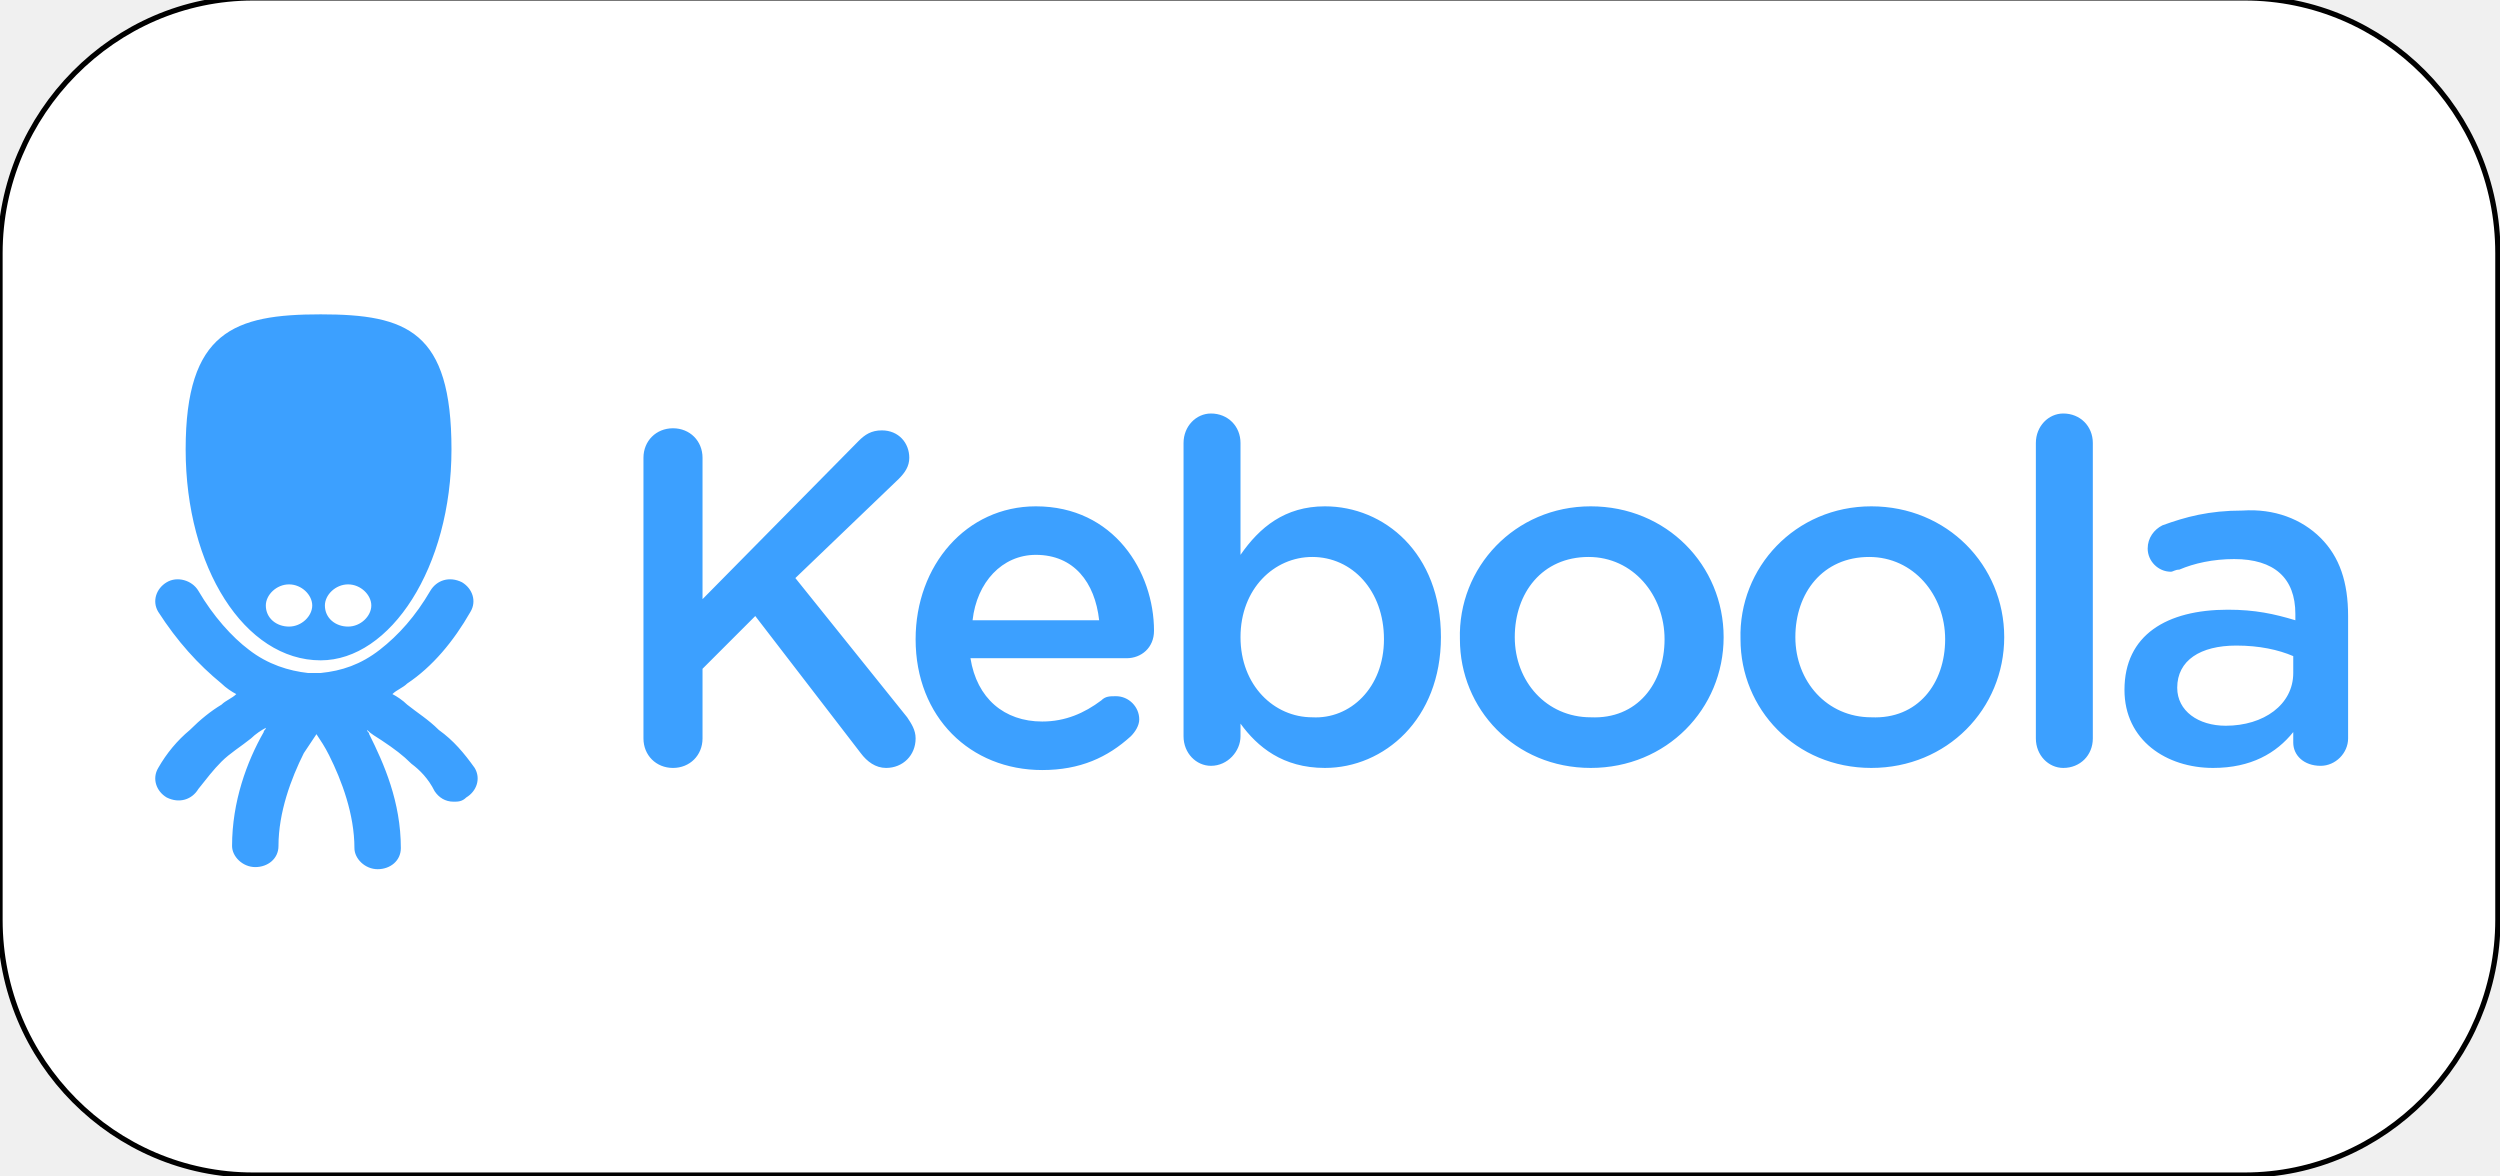
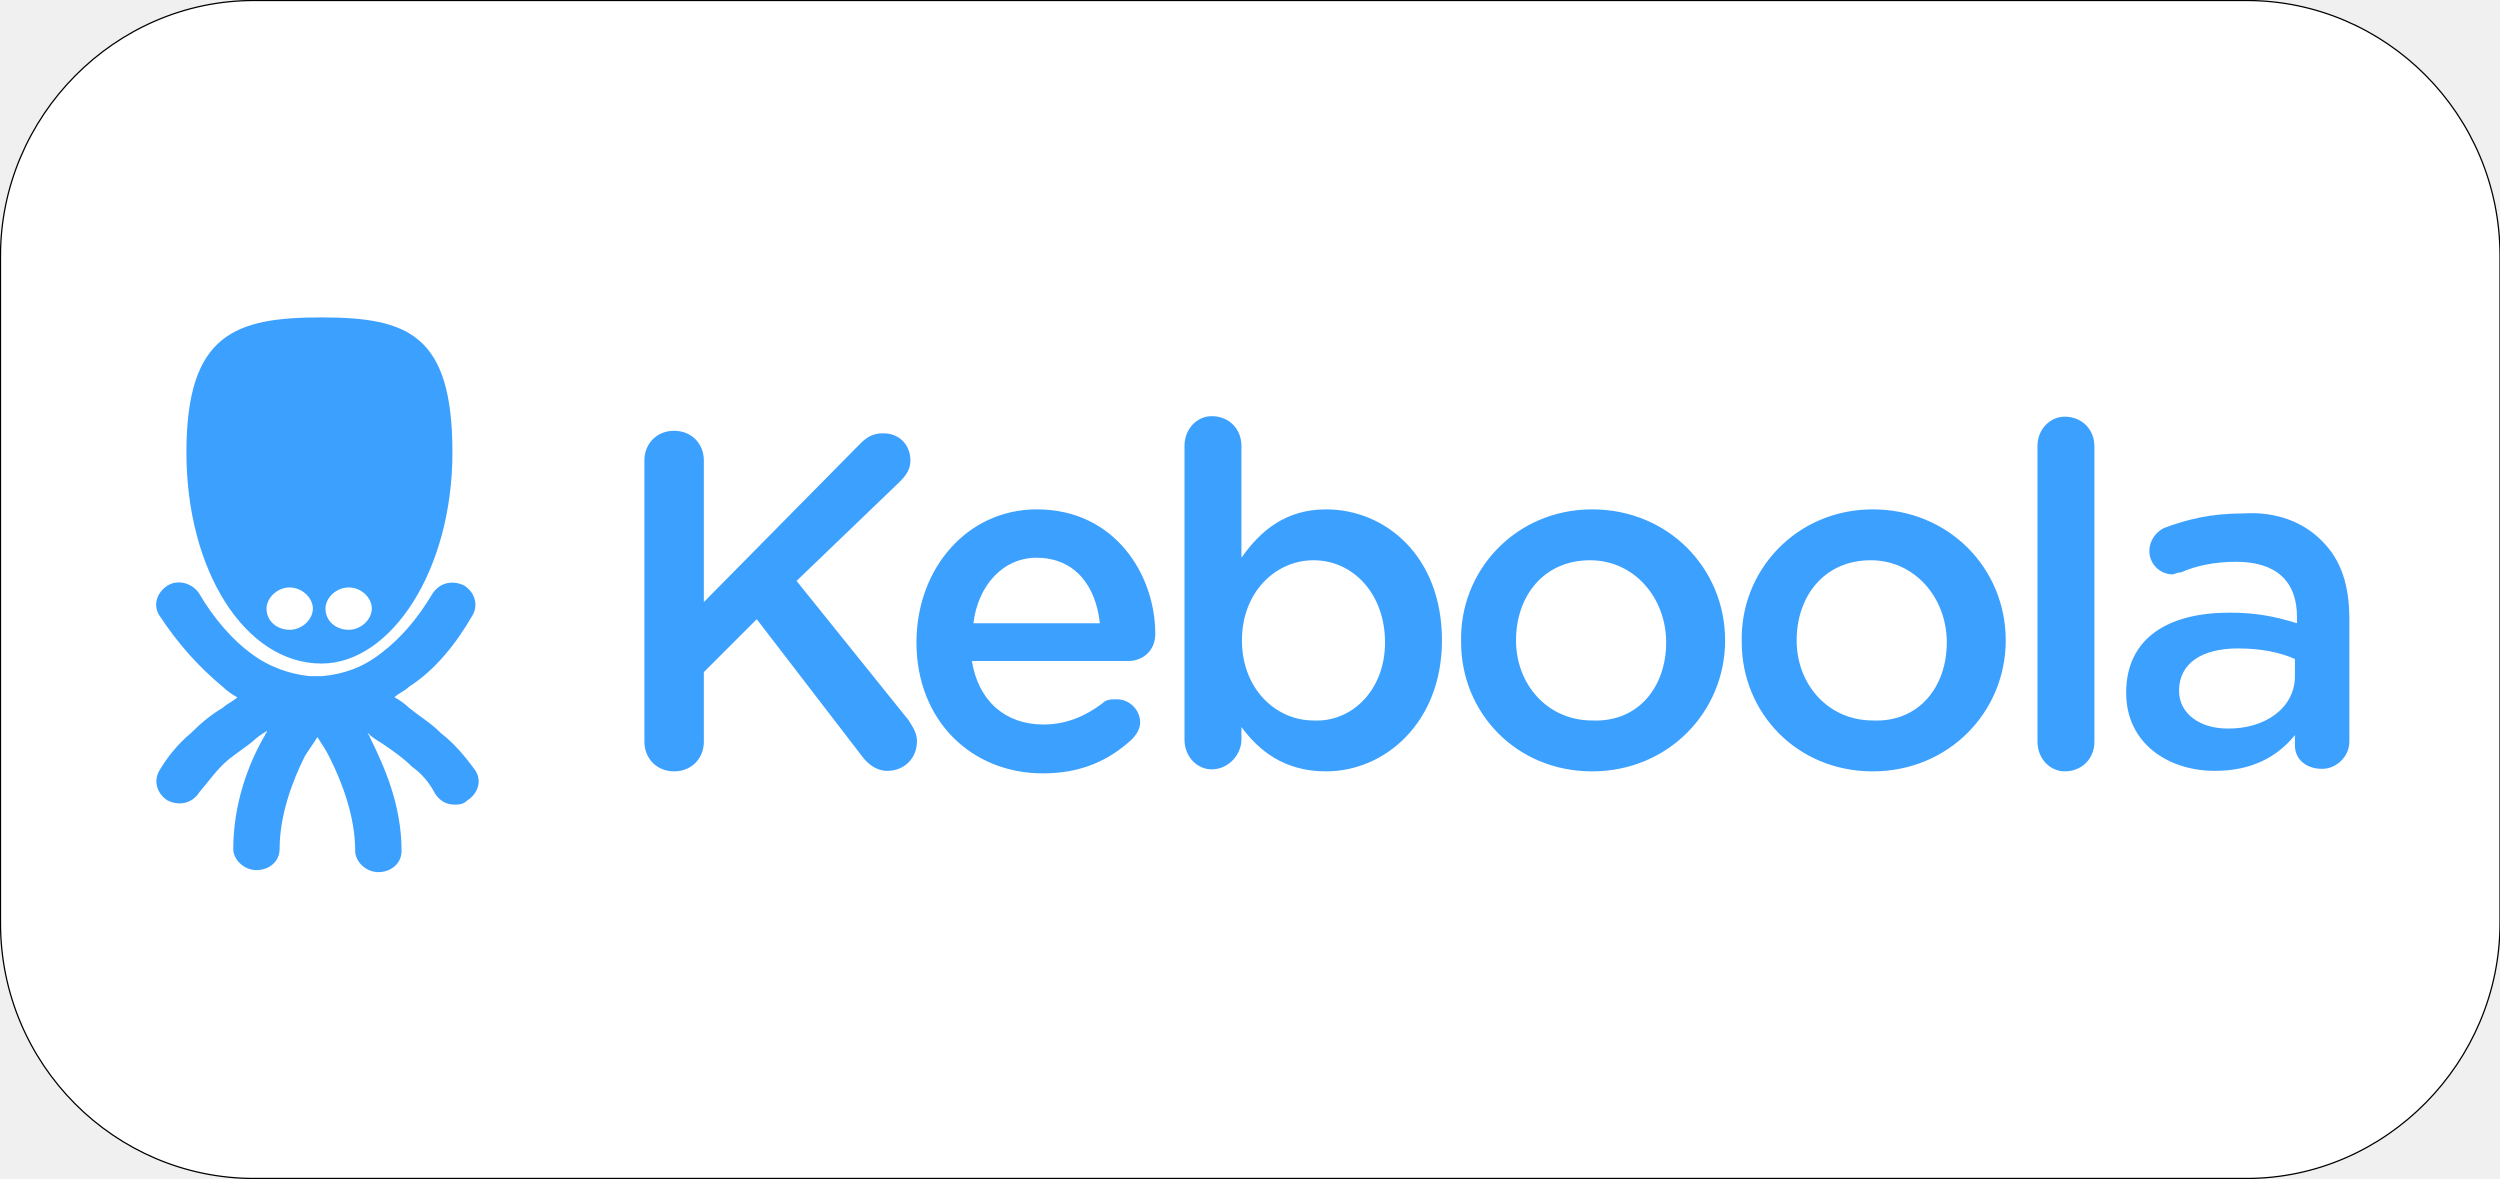
- <svg xmlns="http://www.w3.org/2000/svg" version="1.1" id="Layer_2_00000031901914225487965990000002041577859532328874_" x="0px" y="0px" viewBox="0 0 118.5 55.7" style="enable-background:new 0 0 118.5 55.7;" xml:space="preserve">
+ <svg xmlns="http://www.w3.org/2000/svg" version="1.1" id="Layer_2_00000031901914225487965990000002041577859532328874_" x="0px" y="0px" viewBox="0 0 496.2 234" style="enable-background:new 0 0 496.2 234;" xml:space="preserve">
  <style type="text/css">
	.st0{fill:#FFFFFF;stroke:#000000;stroke-width:0.25;stroke-miterlimit:10;}
	.st1{fill:#3CA0FF;}
</style>
-   <path class="st0" d="M12-0.1h94.4c6.6,0,12,5.4,12,12.1v31.6c0,6.6-5.4,12.1-12,12.1H12c-6.6,0-12-5.4-12-12.1V12  C0,5.4,5.4-0.1,12-0.1z" />
+   <path class="st0" d="M50.4,0.1h395.5c27.6,0,50.3,22.6,50.3,50.7v132.4c0,27.6-22.6,50.7-50.3,50.7H50.4  c-27.6,0-50.3-22.6-50.3-50.7V50.8C0.1,23.2,22.7,0.1,50.4,0.1z" />
  <g>
    <g id="Page-1_00000070095288141326470900000008310967913639096238_">
-       <path id="logo_white-copy_00000128453228881665092040000018033388913339408044_" class="st1" d="M110,25.5    c0.9,0.9,1.3,2.1,1.3,3.7V35c0,0.7-0.6,1.3-1.3,1.3c-0.8,0-1.3-0.5-1.3-1.1v-0.5c-0.8,1-2,1.7-3.8,1.7c-2.2,0-4.2-1.3-4.2-3.7v0    c0-2.6,2-3.8,4.9-3.8c1.3,0,2.2,0.2,3.2,0.5v-0.3c0-1.7-1-2.6-2.9-2.6c-1,0-1.9,0.2-2.6,0.5c-0.2,0-0.3,0.1-0.4,0.1    c-0.6,0-1.1-0.5-1.1-1.1c0-0.5,0.3-0.9,0.7-1.1c1.1-0.4,2.2-0.7,3.8-0.7C107.8,24.1,109.1,24.6,110,25.5z M108.7,31.9v-0.8    c-0.7-0.3-1.6-0.5-2.7-0.5c-1.7,0-2.8,0.7-2.8,2v0c0,1.1,1,1.8,2.3,1.8C107.3,34.4,108.7,33.4,108.7,31.9z M97.8,19.6    c0.8,0,1.4,0.6,1.4,1.4v14c0,0.8-0.6,1.4-1.4,1.4c-0.7,0-1.3-0.6-1.3-1.4V21C96.5,20.2,97.1,19.6,97.8,19.6z M88.7,24    c3.6,0,6.3,2.8,6.3,6.2v0c0,3.4-2.7,6.2-6.3,6.2c-3.6,0-6.2-2.8-6.2-6.1v0C82.4,26.9,85.1,24,88.7,24z M92.2,30.3L92.2,30.3    c0-2.1-1.5-3.9-3.6-3.9c-2.2,0-3.5,1.7-3.5,3.8v0c0,2.1,1.5,3.8,3.6,3.8C90.9,34.1,92.2,32.4,92.2,30.3z M75.4,24    c3.6,0,6.3,2.8,6.3,6.2v0c0,3.4-2.7,6.2-6.3,6.2c-3.6,0-6.2-2.8-6.2-6.1v0C69.1,26.9,71.8,24,75.4,24z M78.9,30.3L78.9,30.3    c0-2.1-1.5-3.9-3.6-3.9c-2.2,0-3.5,1.7-3.5,3.8v0c0,2.1,1.5,3.8,3.6,3.8C77.6,34.1,78.9,32.4,78.9,30.3z M62.8,24    c2.8,0,5.5,2.2,5.5,6.2v0c0,3.9-2.7,6.2-5.5,6.2c-2,0-3.2-1-4-2.1v0.6c0,0.7-0.6,1.4-1.4,1.4c-0.7,0-1.3-0.6-1.3-1.4V21    c0-0.8,0.6-1.4,1.3-1.4c0.8,0,1.4,0.6,1.4,1.4v5.3C59.7,25,60.9,24,62.8,24z M65.6,30.3L65.6,30.3c0-2.3-1.5-3.9-3.4-3.9    c-1.8,0-3.4,1.5-3.4,3.8v0c0,2.3,1.6,3.8,3.4,3.8C64,34.1,65.6,32.6,65.6,30.3z M49.1,24c3.7,0,5.6,3.1,5.6,5.9    c0,0.8-0.6,1.3-1.3,1.3h-7.4c0.3,1.9,1.6,3,3.4,3c1.1,0,2-0.4,2.8-1c0.2-0.2,0.4-0.2,0.7-0.2c0.6,0,1.1,0.5,1.1,1.1    c0,0.3-0.2,0.6-0.4,0.8c-1.1,1-2.4,1.6-4.2,1.6c-3.4,0-6-2.5-6-6.2v0C43.4,26.8,45.8,24,49.1,24z M46.1,29.4h6    c-0.2-1.8-1.2-3.1-3-3.1C47.5,26.3,46.3,27.6,46.1,29.4z M37.7,27.4l5.3,6.6c0.2,0.3,0.4,0.6,0.4,1c0,0.8-0.6,1.4-1.4,1.4    c-0.5,0-0.9-0.3-1.2-0.7l-5-6.5l-2.5,2.5v3.3c0,0.8-0.6,1.4-1.4,1.4c-0.8,0-1.4-0.6-1.4-1.4V21.7c0-0.8,0.6-1.4,1.4-1.4    c0.8,0,1.4,0.6,1.4,1.4v6.7l7.4-7.5c0.3-0.3,0.6-0.5,1.1-0.5c0.8,0,1.3,0.6,1.3,1.3c0,0.4-0.2,0.7-0.5,1L37.7,27.4z M15.2,31.3    c-3.6,0-6.4-4.4-6.4-10c0-5.6,2.3-6.4,6.4-6.4s6.2,0.8,6.2,6.4C21.4,26.9,18.5,31.3,15.2,31.3z M22.5,36.4    c0.3,0.5,0.1,1.1-0.4,1.4C21.9,38,21.7,38,21.5,38c-0.4,0-0.7-0.2-0.9-0.5c-0.3-0.6-0.7-1-1.1-1.3c-0.4-0.4-0.8-0.7-1.4-1.1    c-0.3-0.2-0.5-0.3-0.7-0.5c0,0.1,0.1,0.1,0.1,0.2c0.7,1.4,1.5,3.2,1.5,5.4c0,0.6-0.5,1-1.1,1c-0.6,0-1.1-0.5-1.1-1    c0-1.6-0.6-3.2-1.2-4.4c-0.2-0.4-0.4-0.7-0.6-1c-0.2,0.3-0.4,0.6-0.6,0.9c-0.6,1.2-1.2,2.8-1.2,4.4c0,0.6-0.5,1-1.1,1    c-0.6,0-1.1-0.5-1.1-1c0-2.1,0.7-4,1.5-5.4c0-0.1,0.1-0.1,0.1-0.2c-0.2,0.1-0.5,0.3-0.7,0.5c-0.5,0.4-1,0.7-1.4,1.1    c-0.4,0.4-0.7,0.8-1.1,1.3c-0.3,0.5-0.9,0.7-1.5,0.4c-0.5-0.3-0.7-0.9-0.4-1.4c0.4-0.7,0.9-1.3,1.5-1.8c0.5-0.5,1-0.9,1.5-1.2    c0.2-0.2,0.5-0.3,0.7-0.5c-0.2-0.1-0.5-0.3-0.7-0.5c-1.1-0.9-2.1-2-3-3.4c-0.3-0.5-0.1-1.1,0.4-1.4c0.5-0.3,1.2-0.1,1.5,0.4    c0.7,1.2,1.6,2.2,2.4,2.8c0.9,0.7,1.9,1,2.8,1.1c0.1,0,0.2,0,0.3,0c0.1,0,0.2,0,0.3,0c1-0.1,1.9-0.4,2.8-1.1    c0.9-0.7,1.7-1.6,2.4-2.8c0.3-0.5,0.9-0.7,1.5-0.4c0.5,0.3,0.7,0.9,0.4,1.4c-0.8,1.4-1.8,2.6-3,3.4c-0.2,0.2-0.5,0.3-0.7,0.5    c0.2,0.1,0.5,0.3,0.7,0.5c0.5,0.4,1,0.7,1.5,1.2C21.5,35.1,22,35.7,22.5,36.4z M13.7,27.7c-0.6,0-1.1,0.5-1.1,1c0,0.6,0.5,1,1.1,1    c0.6,0,1.1-0.5,1.1-1C14.8,28.2,14.3,27.7,13.7,27.7z M16.5,27.7c-0.6,0-1.1,0.5-1.1,1c0,0.6,0.5,1,1.1,1c0.6,0,1.1-0.5,1.1-1    C17.6,28.2,17.1,27.7,16.5,27.7z" />
+       <path id="logo_white-copy_00000128453228881665092040000018033388913339408044_" class="st1" d="M460.9,107.4    c3.8,3.8,5.4,8.8,5.4,15.5v24.3c0,2.9-2.5,5.4-5.4,5.4c-3.4,0-5.4-2.1-5.4-4.6v-2.1c-3.4,4.2-8.4,7.1-15.9,7.1    c-9.2,0-17.6-5.4-17.6-15.5l0,0c0-10.9,8.4-15.9,20.5-15.9c5.4,0,9.2,0.8,13.4,2.1v-1.3c0-7.1-4.2-10.9-12.1-10.9    c-4.2,0-8,0.8-10.9,2.1c-0.8,0-1.3,0.4-1.7,0.4c-2.5,0-4.6-2.1-4.6-4.6c0-2.1,1.3-3.8,2.9-4.6c4.6-1.7,9.2-2.9,15.9-2.9    C451.7,101.5,457.2,103.6,460.9,107.4z M455.5,134.2v-3.4c-2.9-1.3-6.7-2.1-11.3-2.1c-7.1,0-11.7,2.9-11.7,8.4l0,0    c0,4.6,4.2,7.5,9.6,7.5C449.6,144.7,455.5,140.5,455.5,134.2z M409.8,82.7c3.4,0,5.9,2.5,5.9,5.9v58.6c0,3.4-2.5,5.9-5.9,5.9    c-2.9,0-5.4-2.5-5.4-5.9V88.5C404.4,85.2,406.9,82.7,409.8,82.7z M371.7,101.1c15.1,0,26.4,11.7,26.4,26l0,0    c0,14.2-11.3,26-26.4,26c-15.1,0-26-11.7-26-25.6l0,0C345.3,113.2,356.6,101.1,371.7,101.1z M386.4,127.5L386.4,127.5    c0-8.8-6.3-16.3-15.1-16.3c-9.2,0-14.7,7.1-14.7,15.9l0,0c0,8.8,6.3,15.9,15.1,15.9C380.9,143.4,386.4,136.3,386.4,127.5z     M316,101.1c15.1,0,26.4,11.7,26.4,26l0,0c0,14.2-11.3,26-26.4,26c-15.1,0-26-11.7-26-25.6l0,0C289.6,113.2,300.9,101.1,316,101.1    z M330.7,127.5L330.7,127.5c0-8.8-6.3-16.3-15.1-16.3c-9.2,0-14.7,7.1-14.7,15.9l0,0c0,8.8,6.3,15.9,15.1,15.9    C325.2,143.4,330.7,136.3,330.7,127.5z M263.2,101.1c11.7,0,23,9.2,23,26l0,0c0,16.3-11.3,26-23,26c-8.4,0-13.4-4.2-16.8-8.8v2.5    c0,2.9-2.5,5.9-5.9,5.9c-2.9,0-5.4-2.5-5.4-5.9V88.5c0-3.4,2.5-5.9,5.4-5.9c3.4,0,5.9,2.5,5.9,5.9v22.2    C250.2,105.3,255.2,101.1,263.2,101.1z M274.9,127.5L274.9,127.5c0-9.6-6.3-16.3-14.2-16.3c-7.5,0-14.2,6.3-14.2,15.9l0,0    c0,9.6,6.7,15.9,14.2,15.9C268.2,143.4,274.9,137.1,274.9,127.5z M205.8,101.1c15.5,0,23.5,13,23.5,24.7c0,3.4-2.5,5.4-5.4,5.4    h-31c1.3,8,6.7,12.6,14.2,12.6c4.6,0,8.4-1.7,11.7-4.2c0.8-0.8,1.7-0.8,2.9-0.8c2.5,0,4.6,2.1,4.6,4.6c0,1.3-0.8,2.5-1.7,3.4    c-4.6,4.2-10.1,6.7-17.6,6.7c-14.2,0-25.1-10.5-25.1-26l0,0C181.9,112.8,192,101.1,205.8,101.1z M193.2,123.7h25.1    c-0.8-7.5-5-13-12.6-13C199.1,110.7,194.1,116.2,193.2,123.7z M158.1,115.3l22.2,27.6c0.8,1.3,1.7,2.5,1.7,4.2    c0,3.4-2.5,5.9-5.9,5.9c-2.1,0-3.8-1.3-5-2.9l-20.9-27.2l-10.5,10.5v13.8c0,3.4-2.5,5.9-5.9,5.9s-5.9-2.5-5.9-5.9V91.4    c0-3.4,2.5-5.9,5.9-5.9s5.9,2.5,5.9,5.9v28.1l31-31.4c1.3-1.3,2.5-2.1,4.6-2.1c3.4,0,5.4,2.5,5.4,5.4c0,1.7-0.8,2.9-2.1,4.2    L158.1,115.3z M63.8,131.7c-15.1,0-26.8-18.4-26.8-41.9S46.6,63,63.8,63s26,3.4,26,26.8C89.8,113.2,77.6,131.7,63.8,131.7z     M94.4,153c1.3,2.1,0.4,4.6-1.7,5.9c-0.8,0.8-1.7,0.8-2.5,0.8c-1.7,0-2.9-0.8-3.8-2.1c-1.3-2.5-2.9-4.2-4.6-5.4    c-1.7-1.7-3.4-2.9-5.9-4.6c-1.3-0.8-2.1-1.3-2.9-2.1c0,0.4,0.4,0.4,0.4,0.8c2.9,5.9,6.3,13.4,6.3,22.6c0,2.5-2.1,4.2-4.6,4.2    c-2.5,0-4.6-2.1-4.6-4.2c0-6.7-2.5-13.4-5-18.4c-0.8-1.7-1.7-2.9-2.5-4.2c-0.8,1.3-1.7,2.5-2.5,3.8c-2.5,5-5,11.7-5,18.4    c0,2.5-2.1,4.2-4.6,4.2s-4.6-2.1-4.6-4.2c0-8.8,2.9-16.8,6.3-22.6c0-0.4,0.4-0.4,0.4-0.8c-0.8,0.4-2.1,1.3-2.9,2.1    c-2.1,1.7-4.2,2.9-5.9,4.6c-1.7,1.7-2.9,3.4-4.6,5.4c-1.3,2.1-3.8,2.9-6.3,1.7c-2.1-1.3-2.9-3.8-1.7-5.9c1.7-2.9,3.8-5.4,6.3-7.5    c2.1-2.1,4.2-3.8,6.3-5c0.8-0.8,2.1-1.3,2.9-2.1c-0.8-0.4-2.1-1.3-2.9-2.1c-4.6-3.8-8.8-8.4-12.6-14.2c-1.3-2.1-0.4-4.6,1.7-5.9    s5-0.4,6.3,1.7c2.9,5,6.7,9.2,10.1,11.7c3.8,2.9,8,4.2,11.7,4.6c0.4,0,0.8,0,1.3,0c0.4,0,0.8,0,1.3,0c4.2-0.4,8-1.7,11.7-4.6    c3.8-2.9,7.1-6.7,10.1-11.7c1.3-2.1,3.8-2.9,6.3-1.7c2.1,1.3,2.9,3.8,1.7,5.9c-3.4,5.9-7.5,10.9-12.6,14.2    c-0.8,0.8-2.1,1.3-2.9,2.1c0.8,0.4,2.1,1.3,2.9,2.1c2.1,1.7,4.2,2.9,6.3,5C90.2,147.6,92.3,150.1,94.4,153z M57.5,116.6    c-2.5,0-4.6,2.1-4.6,4.2c0,2.5,2.1,4.2,4.6,4.2s4.6-2.1,4.6-4.2S60,116.6,57.5,116.6z M69.2,116.6c-2.5,0-4.6,2.1-4.6,4.2    c0,2.5,2.1,4.2,4.6,4.2c2.5,0,4.6-2.1,4.6-4.2S71.8,116.6,69.2,116.6z" />
    </g>
  </g>
</svg>
